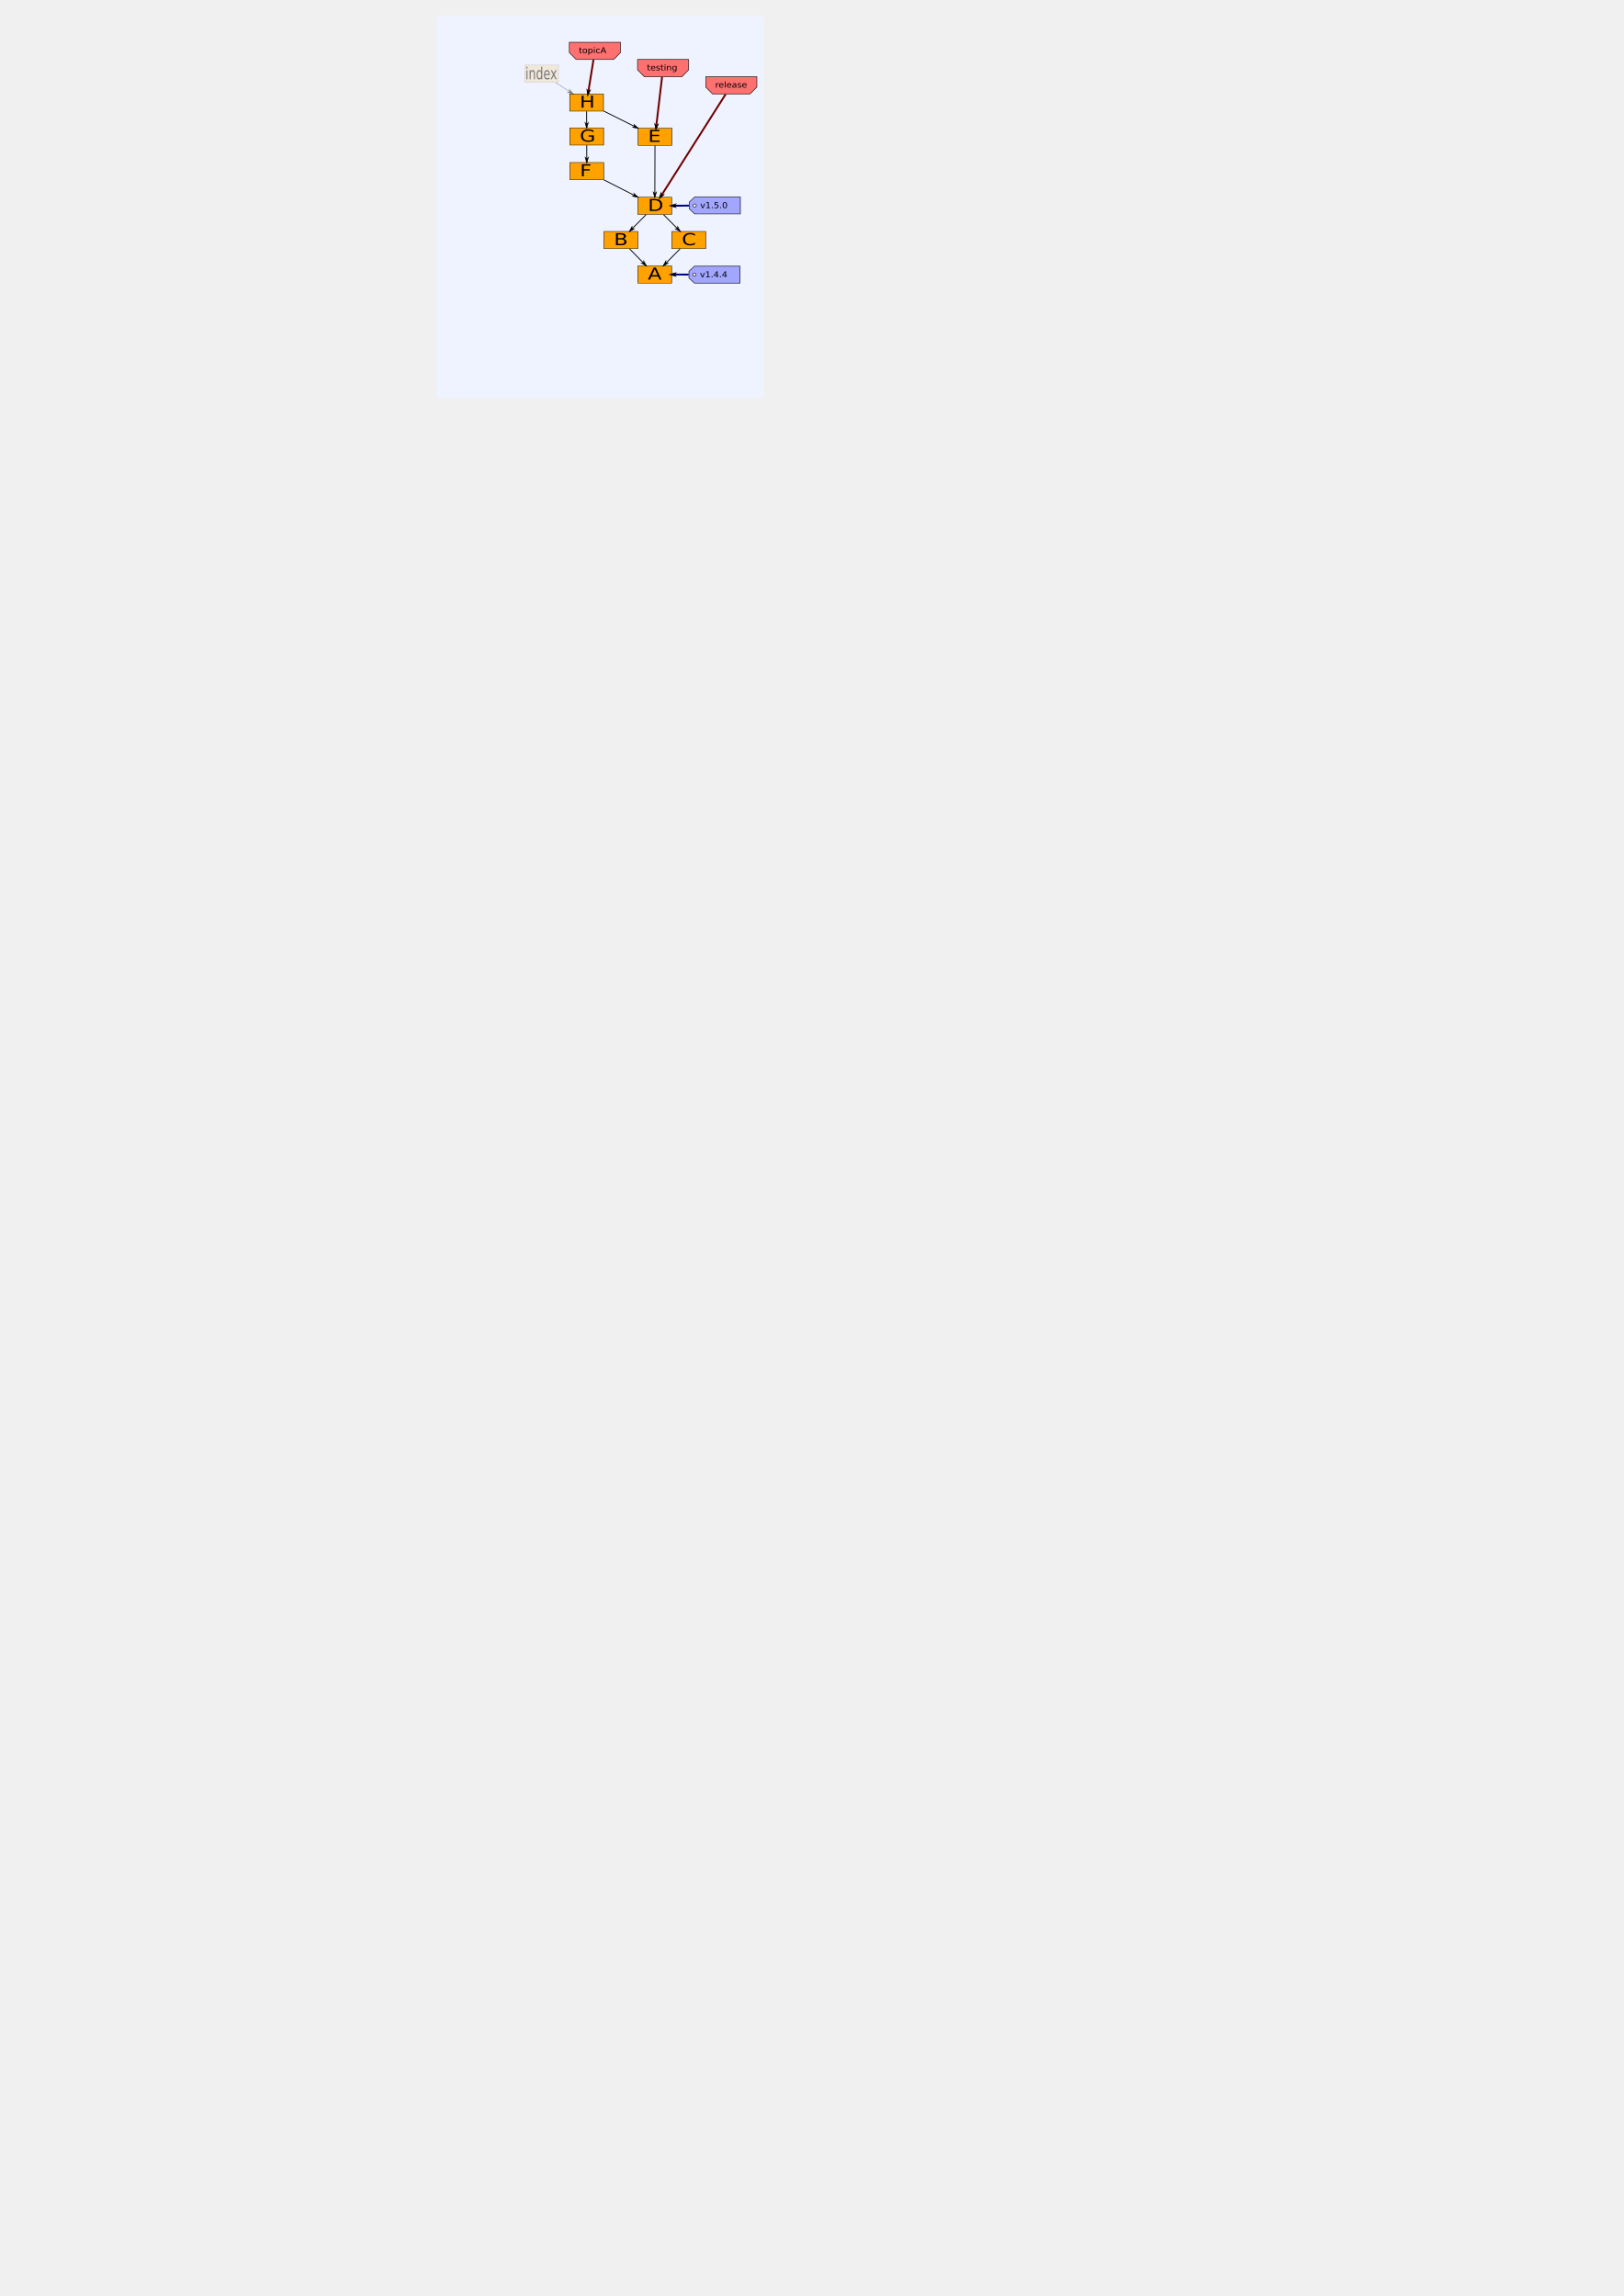
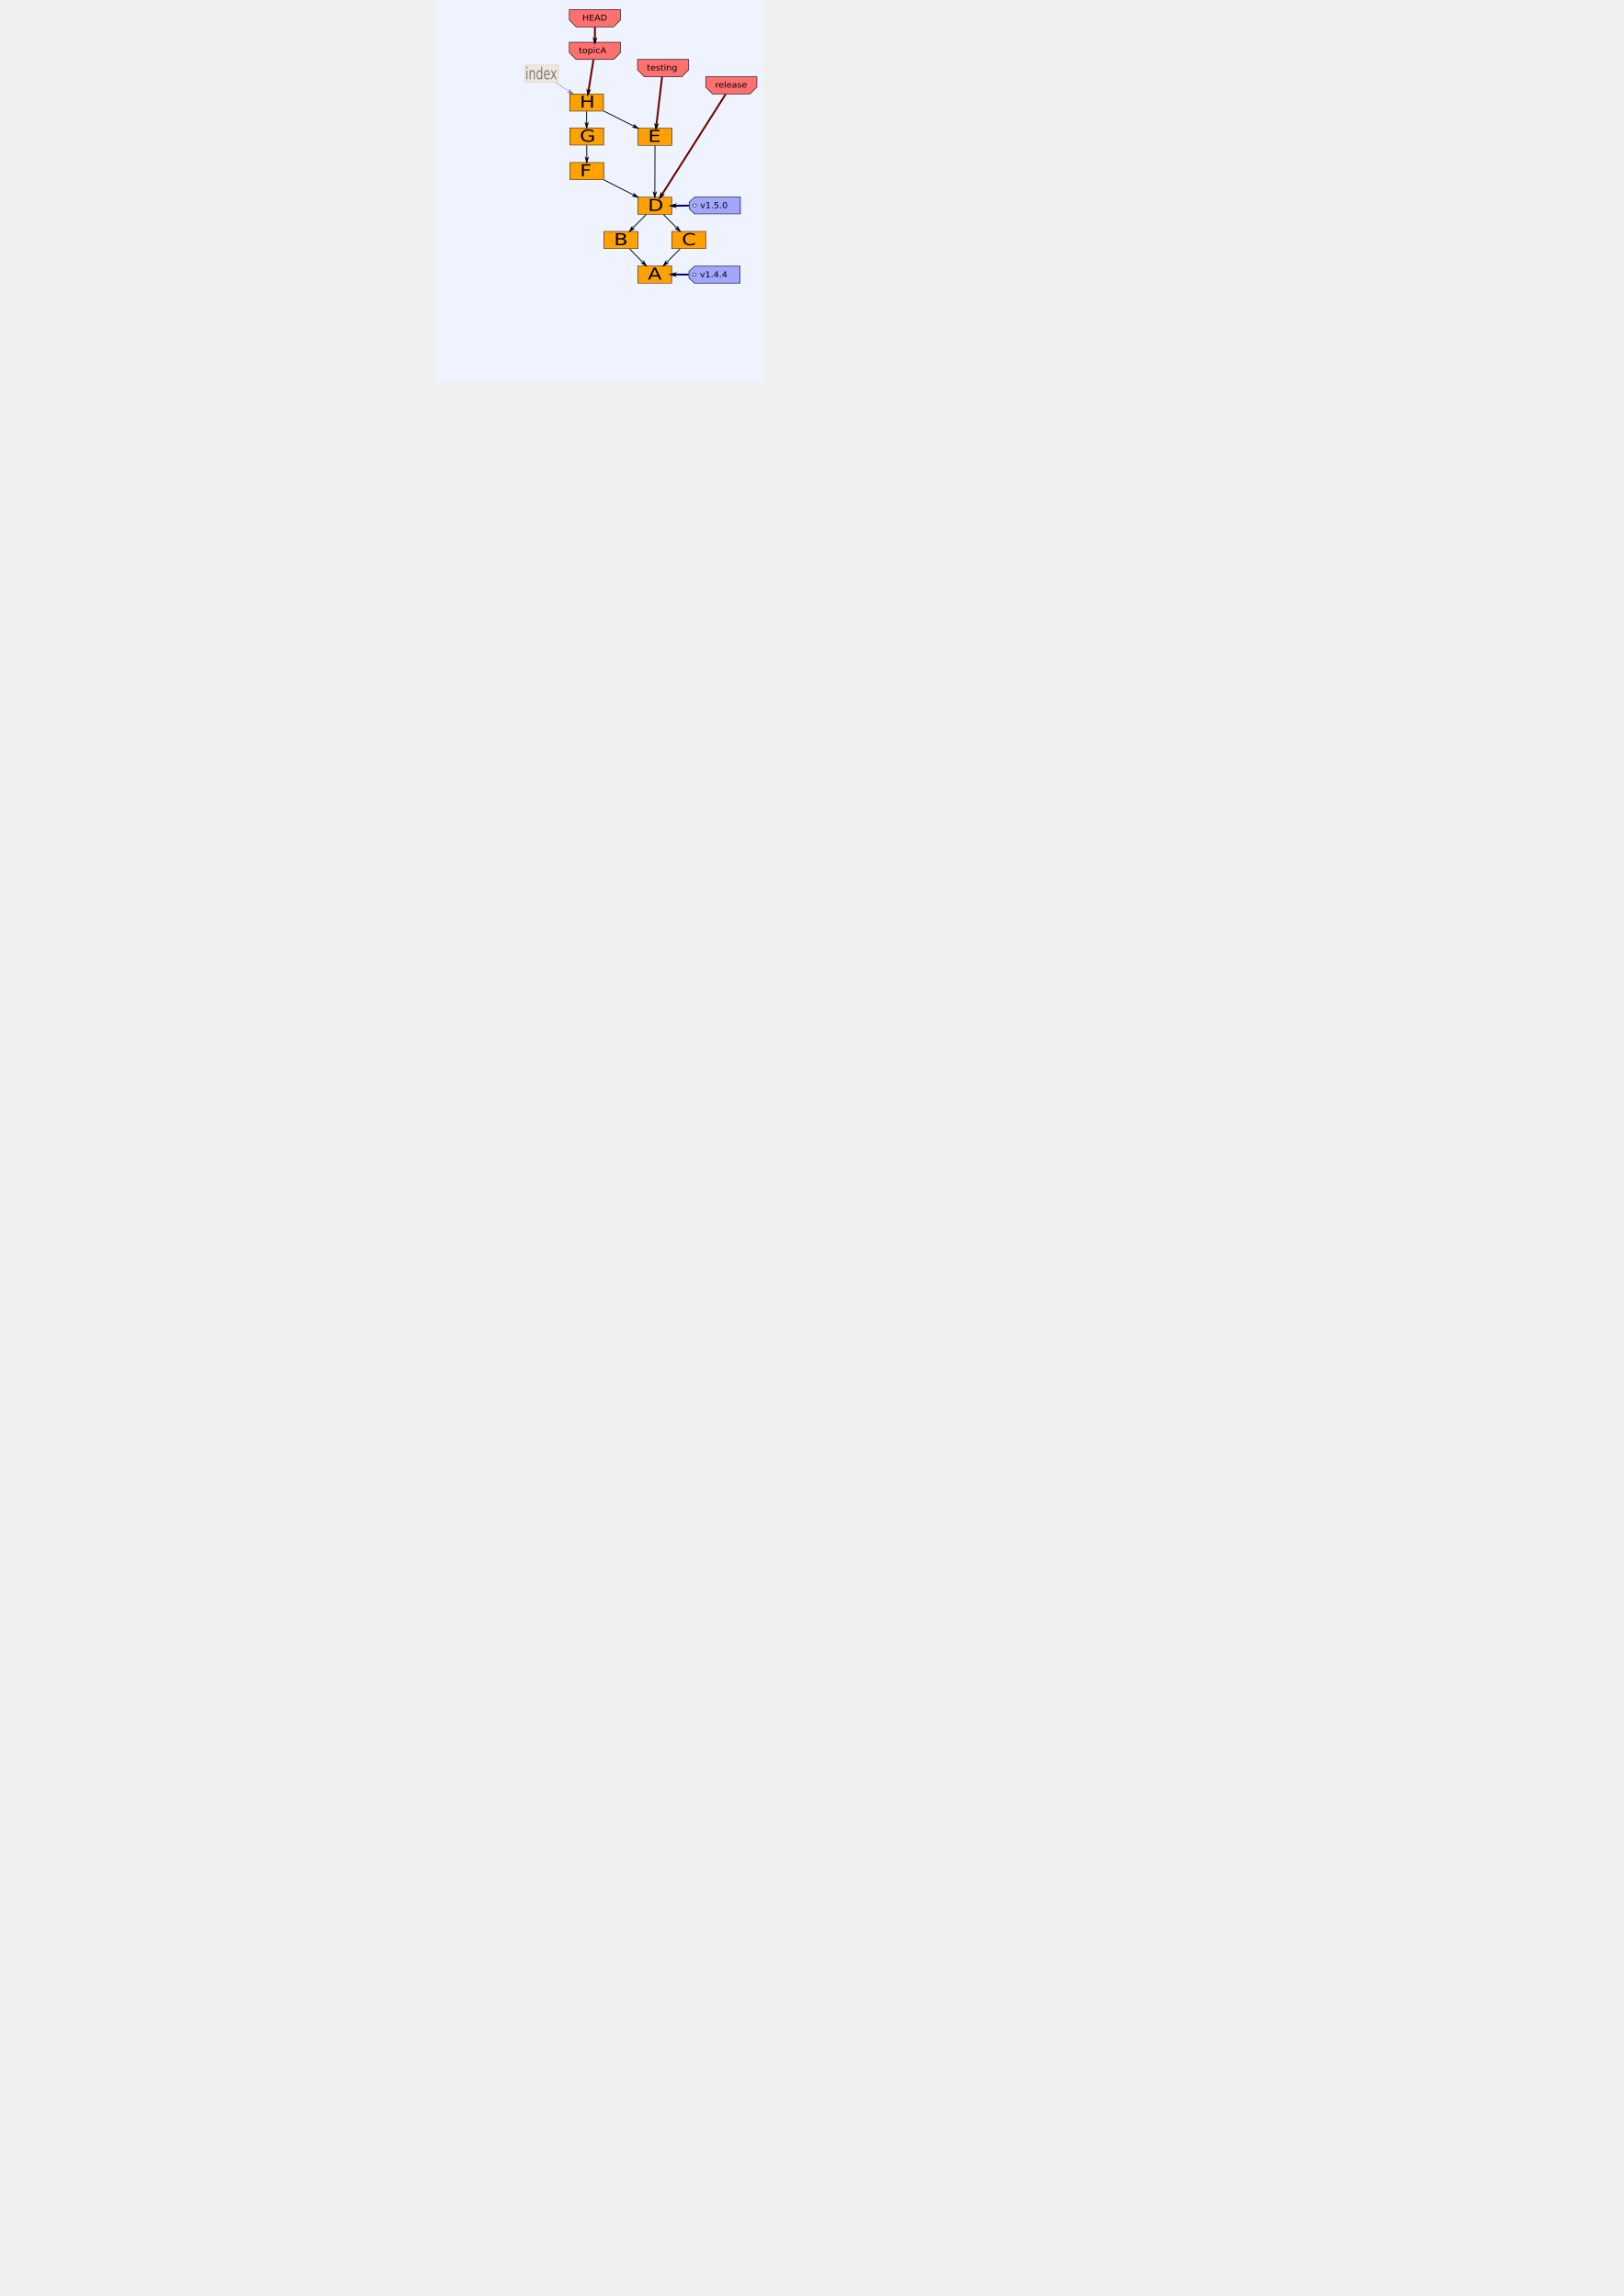
<svg xmlns="http://www.w3.org/2000/svg" width="744.094" height="1052.362" id="svg1317">
  <defs id="defs1319">
    <marker orient="auto" refY="0.0" refX="0.0" id="Arrow1Sstart" style="overflow:visible">
      <path id="path4028" d="M 0.0,0.0 L 5.0,-5.0 L -12.5,0.0 L 5.0,5.0 L 0.0,0.0 z " style="fill-rule:evenodd;stroke:#000000;stroke-width:1.0pt;marker-start:none" transform="scale(0.2) translate(6,0)" />
    </marker>
    <marker orient="auto" refY="0.0" refX="0.0" id="Arrow1Mstart" style="overflow:visible">
      <path id="path4034" d="M 0.0,0.0 L 5.0,-5.0 L -12.5,0.0 L 5.0,5.0 L 0.0,0.0 z " style="fill-rule:evenodd;stroke:#000000;stroke-width:1.0pt;marker-start:none" transform="scale(0.4) translate(10,0)" />
    </marker>
    <marker orient="auto" refY="0.0" refX="0.0" id="Arrow1Send" style="overflow:visible;">
      <path id="path4025" d="M 0.0,0.0 L 5.0,-5.0 L -12.5,0.0 L 5.0,5.0 L 0.0,0.0 z " style="fill-rule:evenodd;stroke:#000000;stroke-width:1.0pt;marker-start:none;" transform="scale(0.2) rotate(180) translate(6,0)" />
    </marker>
    <marker orient="auto" refY="0.0" refX="0.0" id="Arrow2Mend" style="overflow:visible;">
      <path id="path4013" style="font-size:12.0;fill-rule:evenodd;stroke-width:0.625;stroke-linejoin:round;" d="M 8.719,4.034 L -2.207,0.016 L 8.719,-4.002 C 6.973,-1.63 6.983,1.616 8.719,4.034 z " transform="scale(0.6) rotate(180) translate(0,0)" />
    </marker>
    <marker orient="auto" refY="0.0" refX="0.0" id="Arrow1Mend" style="overflow:visible;">
      <path id="path4031" d="M 0.0,0.0 L 5.0,-5.0 L -12.5,0.0 L 5.0,5.0 L 0.0,0.0 z " style="fill-rule:evenodd;stroke:#000000;stroke-width:1.0pt;marker-start:none;" transform="scale(0.4) rotate(180) translate(10,0)" />
    </marker>
    <marker orient="auto" refY="0.0" refX="0.0" id="Arrow2Mstart" style="overflow:visible">
      <path id="path4016" style="font-size:12.0;fill-rule:evenodd;stroke-width:0.625;stroke-linejoin:round" d="M 8.719,4.034 L -2.207,0.016 L 8.719,-4.002 C 6.973,-1.63 6.983,1.616 8.719,4.034 z " transform="scale(0.6) translate(0,0)" />
    </marker>
    <marker orient="auto" refY="0.0" refX="0.0" id="Arrow1Lstart" style="overflow:visible">
      <path id="path4040" d="M 0.0,0.0 L 5.0,-5.0 L -12.5,0.0 L 5.0,5.0 L 0.0,0.0 z " style="fill-rule:evenodd;stroke:#000000;stroke-width:1.0pt;marker-start:none" transform="scale(0.8) translate(12.5,0)" />
    </marker>
  </defs>
  <g id="layer1" style="opacity:1">
-     <rect style="fill:#eff3ff;fill-opacity:1;stroke:none;stroke-width:1;stroke-linecap:butt;stroke-linejoin:bevel;stroke-miterlimit:4;stroke-dasharray:none;stroke-dashoffset:0;stroke-opacity:1" id="bg" width="150" height="175" x="200" y="7.362" rx="0.975" ry="0.975" />
+     <rect style="fill:#eff3ff;fill-opacity:1;stroke:none;stroke-width:1;stroke-linecap:butt;stroke-linejoin:bevel;stroke-miterlimit:4;stroke-dasharray:none;stroke-dashoffset:0;stroke-opacity:1" id="bg" width="150" height="175" x="200" y="0" rx="0.975" ry="0.975" />
    <rect style="fill:black;fill-opacity:0.75;stroke:black;stroke-width:0.5;stroke-linecap:butt;stroke-linejoin:miter;stroke-miterlimit:4;stroke-dasharray:none;stroke-dashoffset:0;stroke-opacity:1" id="rect2855" width="0" height="1" x="217" y="77.362" rx="19.921" ry="1" />
    <g id="g4675" transform="matrix(1.94833,0,0,1.578809,-251.2663,-47.64924)">
      <path id="path4085" d="M 286.941,107.358 L 286.941,112.366 L 278.996,112.366 L 278.996,107.358 L 286.941,107.358 z " style="fill:#ffa200;fill-opacity:1;fill-rule:evenodd;stroke:black;stroke-width:0.118;stroke-linecap:butt;stroke-linejoin:miter;stroke-miterlimit:4;stroke-dasharray:none;stroke-opacity:1" />
      <text id="text4093" y="111.362" x="281.329" style="font-size:3.598px;font-style:normal;font-weight:normal;line-height:125%;fill:black;fill-opacity:1;stroke:none;stroke-width:1pt;stroke-linecap:butt;stroke-linejoin:miter;stroke-opacity:1;font-family:Bitstream Vera Sans" xml:space="preserve">
        <tspan style="font-size:4.797px;font-style:normal;font-variant:normal;font-weight:normal;font-stretch:normal;text-align:start;line-height:125%;writing-mode:lr-tb;text-anchor:start;font-family:Bitstream Vera Sans" y="111.362" x="281.329" id="tspan4095">A</tspan>
      </text>
    </g>
    <g style="opacity:1" id="g4195" transform="matrix(0.837014,0,0,0.775434,54.57597,38.74852)">
      <path id="path4197" d="M 315,107.362 L 340,107.362 L 340,117.362 L 315,117.362 L 312,114.362 L 312,110.362 L 315,107.362 z " style="fill:#a2a6ff;fill-opacity:1;fill-rule:evenodd;stroke:black;stroke-width:0.313;stroke-linecap:butt;stroke-linejoin:miter;stroke-miterlimit:4;stroke-dasharray:none;stroke-opacity:1" />
      <path transform="matrix(0.444444,0,0,0.444444,175,62.42343)" d="M 317 112.362 A 2 2 0 1 1  313,112.362 A 2 2 0 1 1  317 112.362 z" id="path4199" style="fill:white;fill-opacity:1;stroke:black;stroke-width:0.704;stroke-linecap:butt;stroke-linejoin:miter;stroke-miterlimit:4;stroke-dasharray:none;stroke-dashoffset:0;stroke-opacity:1" />
      <text xml:space="preserve" style="font-size:3.598px;font-style:normal;font-weight:normal;line-height:125%;opacity:1;fill:black;fill-opacity:1;stroke:none;stroke-width:1pt;stroke-linecap:butt;stroke-linejoin:miter;stroke-opacity:1;font-family:Bitstream Vera Sans" x="318" y="113.922" id="text4201">
        <tspan id="tspan4203" x="318" y="113.922" style="font-size:4.797px;font-style:normal;font-variant:normal;font-weight:normal;font-stretch:normal;text-align:start;line-height:125%;writing-mode:lr-tb;text-anchor:start;font-family:Bitstream Vera Sans">v1.4.4</tspan>
      </text>
    </g>
    <g style="opacity:1" id="g4680" transform="matrix(1.94833,0,0,1.578809,-266.7697,-63.42554)">
      <path id="path4682" d="M 286.941,107.358 L 286.941,112.366 L 278.996,112.366 L 278.996,107.358 L 286.941,107.358 z " style="fill:#ffa200;fill-opacity:1;fill-rule:evenodd;stroke:black;stroke-width:0.118;stroke-linecap:butt;stroke-linejoin:miter;stroke-miterlimit:4;stroke-dasharray:none;stroke-opacity:1" />
      <text id="text4684" y="111.362" x="281.329" style="font-size:3.598px;font-style:normal;font-weight:normal;line-height:125%;fill:black;fill-opacity:1;stroke:none;stroke-width:1pt;stroke-linecap:butt;stroke-linejoin:miter;stroke-opacity:1;font-family:Bitstream Vera Sans" xml:space="preserve">
        <tspan style="font-size:4.797px;font-style:normal;font-variant:normal;font-weight:normal;font-stretch:normal;text-align:start;line-height:125%;writing-mode:lr-tb;text-anchor:start;font-family:Bitstream Vera Sans" y="111.362" x="281.329" id="tspan4686">B</tspan>
      </text>
    </g>
    <g style="opacity:1" id="g4688" transform="matrix(1.94833,0,0,1.578809,-235.6654,-63.42554)">
      <path id="path4690" d="M 286.941,107.358 L 286.941,112.366 L 278.996,112.366 L 278.996,107.358 L 286.941,107.358 z " style="fill:#ffa200;fill-opacity:1;fill-rule:evenodd;stroke:black;stroke-width:0.118;stroke-linecap:butt;stroke-linejoin:miter;stroke-miterlimit:4;stroke-dasharray:none;stroke-opacity:1" />
      <text id="text4692" y="111.362" x="281.329" style="font-size:3.598px;font-style:normal;font-weight:normal;line-height:125%;fill:black;fill-opacity:1;stroke:none;stroke-width:1pt;stroke-linecap:butt;stroke-linejoin:miter;stroke-opacity:1;font-family:Bitstream Vera Sans" xml:space="preserve">
        <tspan style="font-size:4.797px;font-style:normal;font-variant:normal;font-weight:normal;font-stretch:normal;text-align:start;line-height:125%;writing-mode:lr-tb;text-anchor:start;font-family:Bitstream Vera Sans" y="111.362" x="281.329" id="tspan4694">C</tspan>
      </text>
    </g>
    <g style="opacity:1" id="g4696" transform="matrix(1.94833,0,0,1.578809,-251.2474,-79.10984)">
      <path id="path4698" d="M 286.941,107.358 L 286.941,112.366 L 278.996,112.366 L 278.996,107.358 L 286.941,107.358 z " style="fill:#ffa200;fill-opacity:1;fill-rule:evenodd;stroke:black;stroke-width:0.118;stroke-linecap:butt;stroke-linejoin:miter;stroke-miterlimit:4;stroke-dasharray:none;stroke-opacity:1" />
      <text id="text4700" y="111.362" x="281.329" style="font-size:3.598px;font-style:normal;font-weight:normal;line-height:125%;fill:black;fill-opacity:1;stroke:none;stroke-width:1pt;stroke-linecap:butt;stroke-linejoin:miter;stroke-opacity:1;font-family:Bitstream Vera Sans" xml:space="preserve">
        <tspan style="font-size:4.797px;font-style:normal;font-variant:normal;font-weight:normal;font-stretch:normal;text-align:start;line-height:125%;writing-mode:lr-tb;text-anchor:start;font-family:Bitstream Vera Sans" y="111.362" x="281.329" id="tspan4702">D</tspan>
      </text>
    </g>
    <g style="opacity:1" id="g4704" transform="matrix(1.94833,0,0,1.578809,-251.1447,-110.7898)">
      <path id="path4706" d="M 286.941,107.358 L 286.941,112.366 L 278.996,112.366 L 278.996,107.358 L 286.941,107.358 z " style="fill:#ffa200;fill-opacity:1;fill-rule:evenodd;stroke:black;stroke-width:0.118;stroke-linecap:butt;stroke-linejoin:miter;stroke-miterlimit:4;stroke-dasharray:none;stroke-opacity:1" />
      <text id="text4708" y="111.362" x="281.329" style="font-size:3.598px;font-style:normal;font-weight:normal;line-height:125%;fill:black;fill-opacity:1;stroke:none;stroke-width:1pt;stroke-linecap:butt;stroke-linejoin:miter;stroke-opacity:1;font-family:Bitstream Vera Sans" xml:space="preserve">
        <tspan style="font-size:4.797px;font-style:normal;font-variant:normal;font-weight:normal;font-stretch:normal;text-align:start;line-height:125%;writing-mode:lr-tb;text-anchor:start;font-family:Bitstream Vera Sans" y="111.362" x="281.329" id="tspan4710">E</tspan>
      </text>
    </g>
    <g style="opacity:1" id="g4712" transform="matrix(0.837014,0,0,0.775434,54.70008,7.04559)">
      <path id="path4714" d="M 315,107.362 L 340,107.362 L 340,117.362 L 315,117.362 L 312,114.362 L 312,110.362 L 315,107.362 z " style="fill:#a2a6ff;fill-opacity:1;fill-rule:evenodd;stroke:black;stroke-width:0.313;stroke-linecap:butt;stroke-linejoin:miter;stroke-miterlimit:4;stroke-dasharray:none;stroke-opacity:1" />
      <path transform="matrix(0.444444,0,0,0.444444,175,62.42343)" d="M 317 112.362 A 2 2 0 1 1  313,112.362 A 2 2 0 1 1  317 112.362 z" id="path4716" style="fill:white;fill-opacity:1;stroke:black;stroke-width:0.704;stroke-linecap:butt;stroke-linejoin:miter;stroke-miterlimit:4;stroke-dasharray:none;stroke-dashoffset:0;stroke-opacity:1" />
      <text xml:space="preserve" style="font-size:3.598px;font-style:normal;font-weight:normal;line-height:125%;opacity:1;fill:black;fill-opacity:1;stroke:none;stroke-width:1pt;stroke-linecap:butt;stroke-linejoin:miter;stroke-opacity:1;font-family:Bitstream Vera Sans" x="318" y="113.922" id="text4718">
        <tspan id="tspan4720" x="318" y="113.922" style="font-size:4.797px;font-style:normal;font-variant:normal;font-weight:normal;font-stretch:normal;text-align:start;line-height:125%;writing-mode:lr-tb;text-anchor:start;font-family:Bitstream Vera Sans">v1.5.0</tspan>
      </text>
    </g>
    <g style="opacity:1" id="g4722" transform="matrix(1.94833,0,0,1.578809,-282.438,-110.9055)">
      <path id="path4724" d="M 286.941,107.358 L 286.941,112.366 L 278.996,112.366 L 278.996,107.358 L 286.941,107.358 z " style="fill:#ffa200;fill-opacity:1;fill-rule:evenodd;stroke:black;stroke-width:0.118;stroke-linecap:butt;stroke-linejoin:miter;stroke-miterlimit:4;stroke-dasharray:none;stroke-opacity:1" />
      <text id="text4726" y="111.362" x="281.329" style="font-size:3.598px;font-style:normal;font-weight:normal;line-height:125%;fill:black;fill-opacity:1;stroke:none;stroke-width:1pt;stroke-linecap:butt;stroke-linejoin:miter;stroke-opacity:1;font-family:Bitstream Vera Sans" xml:space="preserve">
        <tspan style="font-size:4.797px;font-style:normal;font-variant:normal;font-weight:normal;font-stretch:normal;text-align:start;line-height:125%;writing-mode:lr-tb;text-anchor:start;font-family:Bitstream Vera Sans" y="111.362" x="281.329" id="tspan4728">G</tspan>
      </text>
    </g>
    <g style="opacity:1" id="g4730" transform="matrix(1.94833,0,0,1.578809,-282.3948,-95.01356)">
      <path id="path4732" d="M 286.941,107.358 L 286.941,112.366 L 278.996,112.366 L 278.996,107.358 L 286.941,107.358 z " style="fill:#ffa200;fill-opacity:1;fill-rule:evenodd;stroke:black;stroke-width:0.118;stroke-linecap:butt;stroke-linejoin:miter;stroke-miterlimit:4;stroke-dasharray:none;stroke-opacity:1" />
      <text id="text4734" y="111.362" x="281.329" style="font-size:3.598px;font-style:normal;font-weight:normal;line-height:125%;fill:black;fill-opacity:1;stroke:none;stroke-width:1pt;stroke-linecap:butt;stroke-linejoin:miter;stroke-opacity:1;font-family:Bitstream Vera Sans" xml:space="preserve">
        <tspan style="font-size:4.797px;font-style:normal;font-variant:normal;font-weight:normal;font-stretch:normal;text-align:start;line-height:125%;writing-mode:lr-tb;text-anchor:start;font-family:Bitstream Vera Sans" y="111.362" x="281.329" id="tspan4736">F</tspan>
      </text>
    </g>
    <path style="fill:none;fill-opacity:0.75;fill-rule:evenodd;stroke:black;stroke-width:0.393;stroke-linecap:butt;stroke-linejoin:miter;marker-start:url(#Arrow1Mstart);marker-end:none;stroke-miterlimit:4;stroke-dasharray:none;stroke-opacity:1" d="M 304.057,121.751 L 311.644,114.077" id="path4740" />
    <path style="fill:none;fill-opacity:0.75;fill-rule:evenodd;stroke:black;stroke-width:0.393;stroke-linecap:butt;stroke-linejoin:miter;marker-start:url(#Arrow1Mstart);marker-end:none;stroke-miterlimit:4;stroke-dasharray:none;stroke-opacity:1" d="M 296.069,121.751 L 288.528,114.077" id="path4742" />
    <path style="fill:none;fill-opacity:0.75;fill-rule:evenodd;stroke:black;stroke-width:0.393;stroke-linecap:butt;stroke-linejoin:miter;marker-start:url(#Arrow1Mstart);marker-end:none;stroke-miterlimit:4;stroke-dasharray:none;stroke-opacity:1" d="M 288.556,105.974 L 296.059,98.393" id="path4744" />
    <path style="fill:none;fill-opacity:0.75;fill-rule:evenodd;stroke:black;stroke-width:0.393;stroke-linecap:butt;stroke-linejoin:miter;marker-start:url(#Arrow1Mstart);marker-end:none;stroke-miterlimit:4;stroke-dasharray:none;stroke-opacity:1" d="M 311.626,105.974 L 304.094,98.393" id="path4746" />
    <path style="fill:none;fill-opacity:0.75;fill-rule:evenodd;stroke:#00047c;stroke-width:0.864;stroke-linecap:butt;stroke-linejoin:miter;marker-start:url(#Arrow1Sstart);marker-end:none;stroke-miterlimit:4;stroke-dasharray:none;stroke-opacity:1" d="M 307.911,125.824 L 315.593,125.845" id="path4748" />
    <path style="fill:none;fill-opacity:0.75;fill-rule:evenodd;stroke:#00047c;stroke-width:0.864;stroke-linecap:butt;stroke-linejoin:miter;marker-start:url(#Arrow1Sstart);marker-end:none;stroke-miterlimit:4;stroke-dasharray:none;stroke-opacity:1" d="M 307.93,94.294 L 315.717,94.247" id="path4750" />
    <path style="fill:none;fill-opacity:0.75;fill-rule:evenodd;stroke:black;stroke-width:0.393;stroke-linecap:butt;stroke-linejoin:miter;marker-start:url(#Arrow1Mstart);marker-end:none;stroke-miterlimit:4;stroke-dasharray:none;stroke-opacity:1" d="M 292.208,90.328 L 276.783,82.452" id="path4752" />
    <path style="fill:none;fill-opacity:0.75;fill-rule:evenodd;stroke:black;stroke-width:0.393;stroke-linecap:butt;stroke-linejoin:miter;marker-start:url(#Arrow1Mstart);marker-end:none;stroke-miterlimit:4;stroke-dasharray:none;stroke-opacity:1" d="M 268.911,74.386 L 268.889,66.598" id="path4754" />
    <path style="fill:none;fill-opacity:0.75;fill-rule:evenodd;stroke:black;stroke-width:0.393;stroke-linecap:butt;stroke-linejoin:miter;marker-start:url(#Arrow1Mstart);marker-end:none;stroke-miterlimit:4;stroke-dasharray:none;stroke-opacity:1" d="M 300.082,90.29 L 300.159,66.713" id="path4756" />
    <g id="g4766" transform="matrix(1.562508,0,0,1.578809,-215.655,-71.19841)">
      <path id="path4760" d="M 325,62.362 L 325,65.362 L 327,67.362 L 338,67.362 L 340,65.362 L 340,62.362 L 325,62.362 z " style="fill:#ff7070;fill-opacity:1;fill-rule:evenodd;stroke:black;stroke-width:0.161;stroke-linecap:butt;stroke-linejoin:miter;stroke-miterlimit:4;stroke-dasharray:none;stroke-opacity:1" />
      <text id="text4762" y="68.436" x="313.844" style="font-size:1.845px;font-style:normal;font-weight:normal;line-height:125%;opacity:1;fill:black;fill-opacity:1;stroke:none;stroke-width:1pt;stroke-linecap:butt;stroke-linejoin:miter;stroke-opacity:1;font-family:Bitstream Vera Sans" xml:space="preserve" transform="scale(1.044355,0.957529)">
        <tspan style="font-size:2.461px;font-style:normal;font-variant:normal;font-weight:normal;font-stretch:normal;text-align:start;line-height:125%;writing-mode:lr-tb;text-anchor:start;font-family:Bitstream Vera Sans" y="68.436" x="313.844" id="tspan4764">testing</tspan>
      </text>
    </g>
    <g style="opacity:1" id="g4771" transform="matrix(1.562508,0,0,1.578809,-184.4048,-63.30436)">
      <path id="path4773" d="M 325,62.362 L 325,65.362 L 327,67.362 L 338,67.362 L 340,65.362 L 340,62.362 L 325,62.362 z " style="fill:#ff7070;fill-opacity:1;fill-rule:evenodd;stroke:black;stroke-width:0.161;stroke-linecap:butt;stroke-linejoin:miter;stroke-miterlimit:4;stroke-dasharray:none;stroke-opacity:1" />
      <text id="text4775" y="68.436" x="313.844" style="font-size:1.845px;font-style:normal;font-weight:normal;line-height:125%;opacity:1;fill:black;fill-opacity:1;stroke:none;stroke-width:1pt;stroke-linecap:butt;stroke-linejoin:miter;stroke-opacity:1;font-family:Bitstream Vera Sans" xml:space="preserve" transform="scale(1.044355,0.957529)">
        <tspan style="font-size:2.461px;font-style:normal;font-variant:normal;font-weight:normal;font-stretch:normal;text-align:start;line-height:125%;writing-mode:lr-tb;text-anchor:start;font-family:Bitstream Vera Sans" y="68.436" x="313.844" id="tspan4777">release</tspan>
      </text>
    </g>
    <g style="opacity:1" id="g4779" transform="matrix(1.562508,0,0,1.578809,-246.9052,-79.09245)">
      <path id="path4781" d="M 325,62.362 L 325,65.362 L 327,67.362 L 338,67.362 L 340,65.362 L 340,62.362 L 325,62.362 z " style="fill:#ff7070;fill-opacity:1;fill-rule:evenodd;stroke:black;stroke-width:0.161;stroke-linecap:butt;stroke-linejoin:miter;stroke-miterlimit:4;stroke-dasharray:none;stroke-opacity:1" />
      <text id="text4783" y="68.436" x="313.844" style="font-size:1.845px;font-style:normal;font-weight:normal;line-height:125%;opacity:1;fill:black;fill-opacity:1;stroke:none;stroke-width:1pt;stroke-linecap:butt;stroke-linejoin:miter;stroke-opacity:1;font-family:Bitstream Vera Sans" xml:space="preserve" transform="scale(1.044355,0.957529)">
        <tspan style="font-size:2.461px;font-style:normal;font-variant:normal;font-weight:normal;font-stretch:normal;text-align:start;line-height:125%;writing-mode:lr-tb;text-anchor:start;font-family:Bitstream Vera Sans" y="68.436" x="313.844" id="tspan4785">topicA</tspan>
      </text>
    </g>
    <g style="opacity:1" id="g4787" transform="matrix(1.94833,0,0,1.578809,-282.4976,-126.4742)">
      <path id="path4789" d="M 286.941,107.358 L 286.941,112.366 L 278.996,112.366 L 278.996,107.358 L 286.941,107.358 z " style="fill:#ffa200;fill-opacity:1;fill-rule:evenodd;stroke:black;stroke-width:0.118;stroke-linecap:butt;stroke-linejoin:miter;stroke-miterlimit:4;stroke-dasharray:none;stroke-opacity:1" />
      <text id="text4791" y="111.362" x="281.329" style="font-size:3.598px;font-style:normal;font-weight:normal;line-height:125%;fill:black;fill-opacity:1;stroke:none;stroke-width:1pt;stroke-linecap:butt;stroke-linejoin:miter;stroke-opacity:1;font-family:Bitstream Vera Sans" xml:space="preserve">
        <tspan style="font-size:4.797px;font-style:normal;font-variant:normal;font-weight:normal;font-stretch:normal;text-align:start;line-height:125%;writing-mode:lr-tb;text-anchor:start;font-family:Bitstream Vera Sans" y="111.362" x="281.329" id="tspan4793">H</tspan>
      </text>
    </g>
    <path style="fill:none;fill-opacity:0.75;fill-rule:evenodd;stroke:black;stroke-width:0.393;stroke-linecap:butt;stroke-linejoin:miter;marker-start:url(#Arrow1Mstart);marker-end:none;stroke-miterlimit:4;stroke-dasharray:none;stroke-opacity:1" d="M 268.863,58.494 L 268.834,51.029" id="path4795" />
    <path style="fill:none;fill-opacity:0.75;fill-rule:evenodd;stroke:black;stroke-width:0.393;stroke-linecap:butt;stroke-linejoin:miter;marker-start:url(#Arrow1Mstart);marker-end:none;stroke-miterlimit:4;stroke-dasharray:none;stroke-opacity:1" d="M 292.31,58.729 L 276.68,50.91" id="path4797" />
    <path style="fill:none;fill-opacity:0.75;fill-rule:evenodd;stroke:#710000;stroke-width:0.864;stroke-linecap:butt;stroke-linejoin:miter;marker-start:url(#Arrow1Sstart);marker-end:none;stroke-miterlimit:4;stroke-dasharray:none;stroke-opacity:1" d="M 302.64,90.29 L 332.543,43.175" id="path4799" />
    <path style="fill:none;fill-opacity:0.75;fill-rule:evenodd;stroke:#710000;stroke-width:0.864;stroke-linecap:butt;stroke-linejoin:miter;marker-start:url(#Arrow1Sstart);marker-end:none;stroke-miterlimit:4;stroke-dasharray:none;stroke-opacity:1" d="M 300.649,58.61 L 303.399,35.281" id="path4801" />
    <path style="fill:none;fill-opacity:0.75;fill-rule:evenodd;stroke:#710000;stroke-width:0.864;stroke-linecap:butt;stroke-linejoin:miter;marker-start:url(#Arrow1Sstart);marker-end:none;stroke-miterlimit:4;stroke-dasharray:none;stroke-opacity:1" d="M 269.471,42.926 L 271.973,27.387" id="path4803" />
    <g id="g3847" style="opacity:0.5">
      <path id="path3026" d="M 255.934,29.822 L 255.934,37.728 L 240.455,37.728 L 240.455,29.822 L 255.934,29.822 z" style="opacity:1;fill:#f4deb6;fill-opacity:1;fill-rule:evenodd;stroke:#000000;stroke-width:0.207;stroke-linecap:butt;stroke-linejoin:miter;stroke-miterlimit:4;stroke-dasharray:0.207, 0.414;stroke-opacity:1;stroke-dashoffset:0" />
      <text transform="scale(0.8382885,1.192907)" id="text3028" y="30.456" x="287.197" style="font-size:4.762px;font-style:normal;font-weight:normal;line-height:125%;opacity:1;fill:#000000;fill-opacity:1;stroke:none;stroke-width:0.207;stroke-linecap:butt;stroke-linejoin:miter;stroke-miterlimit:4;stroke-dasharray:0.207, 0.414;stroke-dashoffset:0;stroke-opacity:1;font-family:Bitstream Vera Sans" xml:space="preserve">
        <tspan style="font-size:6.349px;font-style:normal;font-variant:normal;font-weight:normal;font-stretch:normal;text-align:start;line-height:125%;writing-mode:lr-tb;text-anchor:start;stroke-width:0.207;stroke-miterlimit:4;stroke-dasharray:0.207, 0.414;stroke-dashoffset:0;font-family:Bitstream Vera Sans" y="30.456" x="287.197" id="tspan3030">index</tspan>
      </text>
    </g>
    <path style="opacity:0.5;fill:none;fill-opacity:0.75;fill-rule:evenodd;stroke:#000000;stroke-width:0.393;stroke-linecap:butt;stroke-linejoin:miter;marker-start:url(#Arrow1Mstart);marker-end:none;stroke-miterlimit:4;stroke-dasharray:0.393, 0.393;stroke-opacity:1;display:inline;stroke-dashoffset:0" d="M 262.489,42.926 L 254.531,37.831" id="path3854" />
+     <g style="opacity:1" id="g2468" transform="matrix(1.562508,0,0,1.578809,-246.9052,-94.04282)">
+       <path id="path2470" d="M 325,62.362 L 325,65.362 L 327,67.362 L 338,67.362 L 340,65.362 L 340,62.362 L 325,62.362 z" style="fill:#ff7070;fill-opacity:1;fill-rule:evenodd;stroke:#000000;stroke-width:0.161;stroke-linecap:butt;stroke-linejoin:miter;stroke-miterlimit:4;stroke-dasharray:none;stroke-opacity:1" />
+       <text id="text2472" y="68.436" x="314.838" style="font-size:1.845px;font-style:normal;font-weight:normal;line-height:125%;opacity:1;fill:#000000;fill-opacity:1;stroke:none;stroke-width:1pt;stroke-linecap:butt;stroke-linejoin:miter;stroke-opacity:1;font-family:Bitstream Vera Sans" xml:space="preserve" transform="scale(1.044355,0.9575289)">
+         <tspan style="font-size:2.461px;font-style:normal;font-variant:normal;font-weight:normal;font-stretch:normal;text-align:start;line-height:125%;writing-mode:lr-tb;text-anchor:start;font-family:Bitstream Vera Sans" y="68.436" x="314.838" id="tspan2474">HEAD</tspan>
+       </text>
+     </g>
+     <path style="opacity:1;fill:none;fill-opacity:0.75;fill-rule:evenodd;stroke:#710000;stroke-width:0.864;stroke-linecap:butt;stroke-linejoin:miter;marker-start:url(#Arrow1Sstart);marker-end:none;stroke-miterlimit:4;stroke-dasharray:none;stroke-opacity:1;display:inline" d="M 272.629,19.238 L 272.629,12.436" id="path2476" />
  </g>
</svg>
